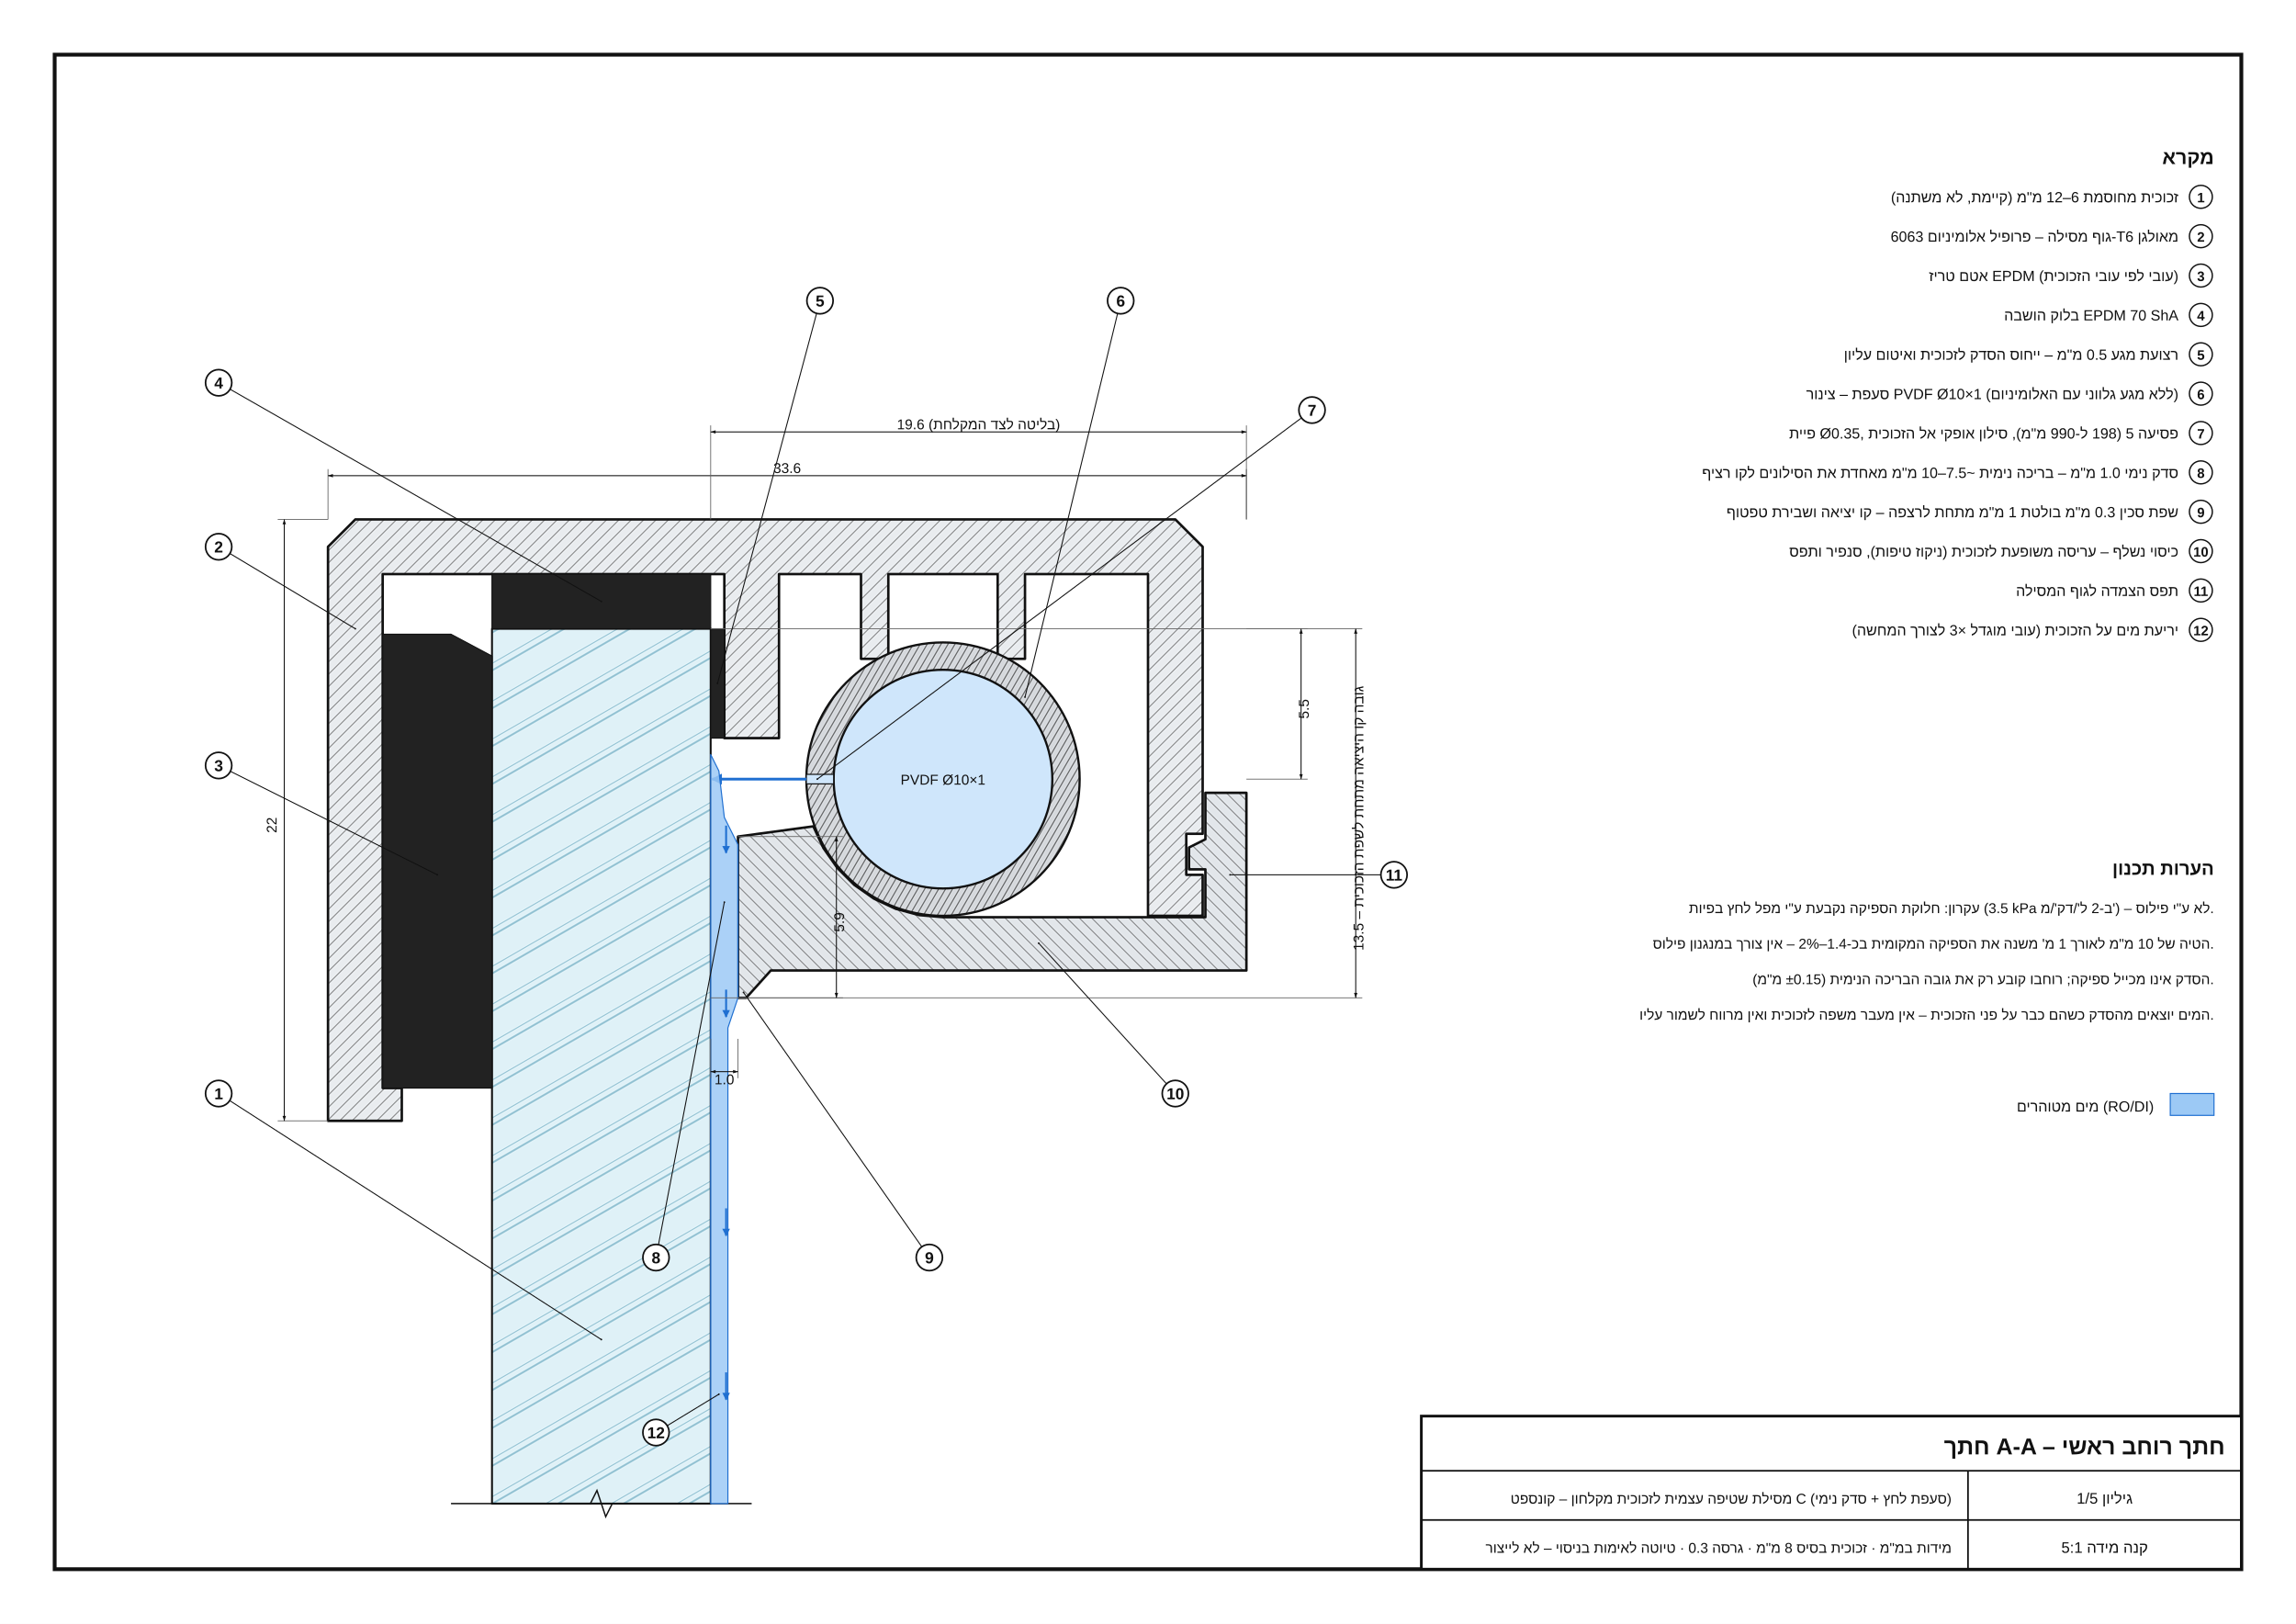
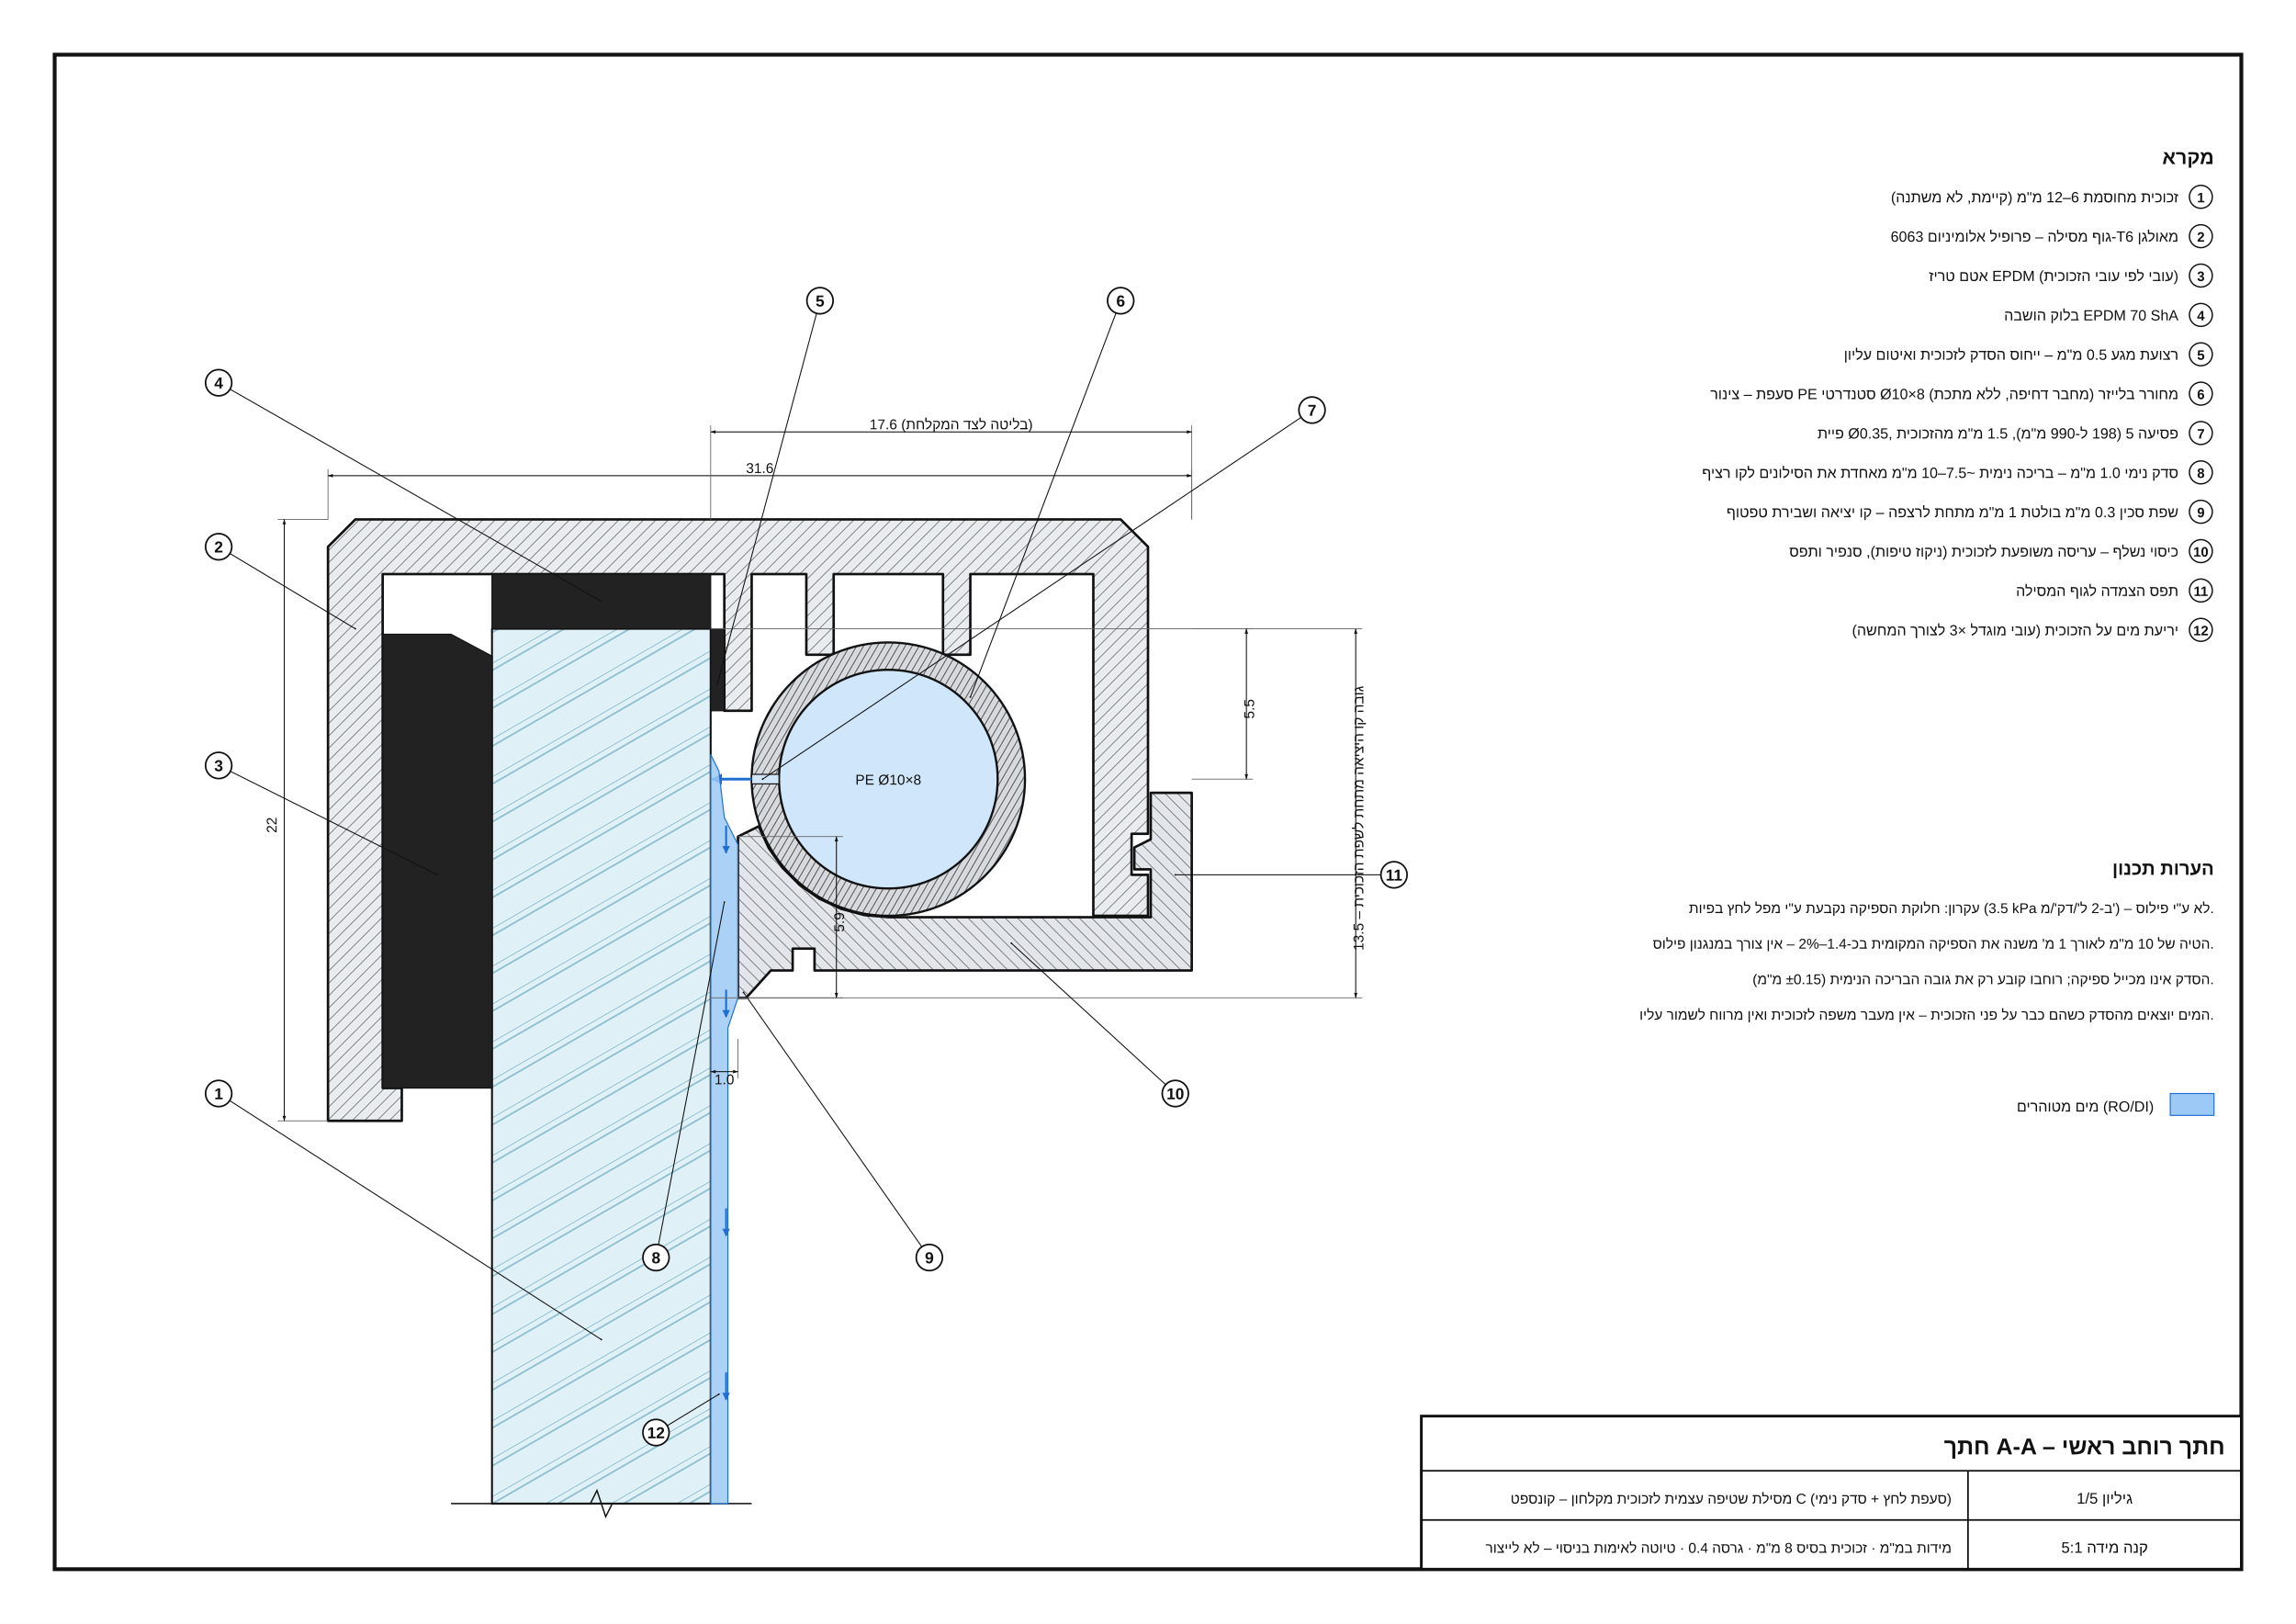
<svg xmlns="http://www.w3.org/2000/svg" width="420mm" height="297mm" viewBox="0 0 420 297">
  <rect width="420" height="297" fill="#fff" />
  <defs>
    <marker id="arr" viewBox="0 0 10 10" refX="10" refY="5" markerWidth="5" markerHeight="5" orient="auto-start-reverse">
      <path d="M0,1.5 L10,5 L0,8.5 z" fill="#111" />
    </marker>
    <marker id="flow" viewBox="0 0 10 10" refX="9" refY="5" markerWidth="4" markerHeight="4" orient="auto">
      <path d="M0,0 L10,5 L0,10 z" fill="#1f6fd1" />
    </marker>
    <marker id="dot" viewBox="0 0 10 10" refX="5" refY="5" markerWidth="2.2" markerHeight="2.2">
      <circle cx="5" cy="5" r="4" fill="#111" />
    </marker>
    <pattern id="hAl" patternUnits="userSpaceOnUse" width="1.6" height="1.6" patternTransform="rotate(45)">
      <rect width="1.6" height="1.6" fill="#e9ecef" />
      <line x1="0" y1="0" x2="0" y2="1.6" stroke="#555" stroke-width="0.22" />
    </pattern>
    <pattern id="hCov" patternUnits="userSpaceOnUse" width="1.6" height="1.6" patternTransform="rotate(-45)">
      <rect width="1.6" height="1.6" fill="#e2e6ea" />
      <line x1="0" y1="0" x2="0" y2="1.6" stroke="#555" stroke-width="0.22" />
    </pattern>
    <pattern id="hSS" patternUnits="userSpaceOnUse" width="1.1" height="1.1" patternTransform="rotate(30)">
      <rect width="1.1" height="1.1" fill="#d5d8dc" />
      <line x1="0" y1="0" x2="0" y2="1.1" stroke="#333" stroke-width="0.25" />
    </pattern>
    <pattern id="hGl" patternUnits="userSpaceOnUse" width="6" height="6" patternTransform="rotate(60)">
      <rect width="6" height="6" fill="#dff1f7" />
      <line x1="0" y1="0" x2="0" y2="6" stroke="#7fb6c9" stroke-width="0.25" />
      <line x1="1.2" y1="0" x2="1.2" y2="6" stroke="#7fb6c9" stroke-width="0.25" />
    </pattern>
  </defs>
  <polygon points="90.000,275.000 130.000,275.000 130.000,115.000 90.000,115.000" fill="url(#hGl)" stroke="#111" stroke-width="0.35" stroke-linejoin="round" />
  <path d="M82.5,275.0 L108.0,275.0 l1.2,-2.4 l1.6,4.8 l1.2,-2.4 L137.5,275.0" stroke="#111" stroke-width="0.25" fill="none" />
-   <polygon points="60.000,205.000 73.500,205.000 73.500,199.000 70.000,199.000 70.000,105.000 132.500,105.000 132.500,135.000 142.500,135.000 142.500,105.000 157.500,105.000 157.500,120.500 162.500,120.500 162.500,105.000 182.500,105.000 182.500,120.500 187.500,120.500 187.500,105.000 210.000,105.000 210.000,167.500 220.000,167.500 220.000,160.000 217.000,160.000 217.000,152.500 220.000,152.500 220.000,100.000 215.000,95.000 65.000,95.000 60.000,100.000" fill="url(#hAl)" stroke="#111" stroke-width="0.45" stroke-linejoin="round" />
-   <polygon points="135.000,182.500 136.500,182.500 141.000,177.500 228.000,177.500 228.000,145.000 220.500,145.000 220.500,153.500 217.500,155.000 217.500,159.000 220.500,159.000 220.500,167.750 172.500,167.750 168.115,167.365 163.865,166.225 159.875,164.365 156.270,161.845 153.155,158.730 150.635,155.125 148.775,151.135 135.000,153.000" fill="url(#hCov)" stroke="#111" stroke-width="0.45" stroke-linejoin="round" />
-   <polygon points="130.000,135.000 132.500,135.000 132.500,115.000 130.000,115.000" fill="#222" stroke="#111" stroke-width="0.2" stroke-linejoin="round" />
+   <polygon points="60.000,205.000 73.500,205.000 73.500,199.000 70.000,199.000 70.000,105.000 132.500,105.000 132.500,130.000 137.500,130.000 137.500,105.000 147.500,105.000 147.500,119.750 152.500,119.750 152.500,105.000 172.500,105.000 172.500,119.750 177.500,119.750 177.500,105.000 200.000,105.000 200.000,167.500 210.000,167.500 210.000,160.000 207.000,160.000 207.000,152.500 210.000,152.500 210.000,100.000 205.000,95.000 65.000,95.000 60.000,100.000" fill="url(#hAl)" stroke="#111" stroke-width="0.45" stroke-linejoin="round" />
+   <polygon points="135.000,182.500 136.500,182.500 141.000,177.500 145.000,177.500 145.000,173.500 149.000,173.500 149.000,177.500 218.000,177.500 218.000,145.000 210.500,145.000 210.500,153.500 207.500,155.000 207.500,159.000 210.500,159.000 210.500,167.750 162.500,167.750 158.115,167.365 153.865,166.225 149.875,164.365 146.270,161.845 143.155,158.730 140.635,155.125 138.775,151.135 135.000,153.000" fill="url(#hCov)" stroke="#111" stroke-width="0.45" stroke-linejoin="round" />
+   <polygon points="130.000,130.000 132.500,130.000 132.500,115.000 130.000,115.000" fill="#222" stroke="#111" stroke-width="0.2" stroke-linejoin="round" />
  <polygon points="90.000,115.000 130.000,115.000 130.000,105.000 90.000,105.000" fill="#222" stroke="#111" stroke-width="0.2" stroke-linejoin="round" />
  <polygon points="70.000,199.000 90.000,199.000 90.000,120.000 82.500,116.000 70.000,116.000" fill="#222" stroke="#111" stroke-width="0.2" stroke-linejoin="round" />
-   <circle cx="172.500" cy="142.500" r="25.000" fill="url(#hSS)" stroke="#111" stroke-width="0.4" />
-   <circle cx="172.500" cy="142.500" r="20.000" fill="#cfe6fb" stroke="#111" stroke-width="0.4" />
-   <polygon points="147.500,143.375 152.500,143.375 152.500,141.625 147.500,141.625" fill="#cfe6fb" stroke="#111" stroke-width="0.2" stroke-linejoin="round" />
-   <line x1="147.500" y1="142.500" x2="130.250" y2="142.500" stroke="#1f6fd1" stroke-width="0.5" marker-end="url(#flow)" />
+   <circle cx="162.500" cy="142.500" r="25.000" fill="url(#hSS)" stroke="#111" stroke-width="0.4" />
+   <circle cx="162.500" cy="142.500" r="20.000" fill="#cfe6fb" stroke="#111" stroke-width="0.4" />
+   <polygon points="137.500,143.375 142.500,143.375 142.500,141.625 137.500,141.625" fill="#cfe6fb" stroke="#111" stroke-width="0.2" stroke-linejoin="round" />
+   <line x1="137.500" y1="142.500" x2="130.250" y2="142.500" stroke="#1f6fd1" stroke-width="0.5" marker-end="url(#flow)" />
  <polygon points="130.000,138.000 131.500,141.000 132.500,149.500 135.000,154.500 135.000,182.500 133.150,188.000 133.150,275.000 130.000,275.000" fill="#9cc9f5" stroke="#1f6fd1" stroke-width="0.2" stroke-linejoin="round" fill-opacity="0.85" />
  <line x1="132.825" y1="151.000" x2="132.825" y2="156.000" stroke="#1f6fd1" stroke-width="0.35" marker-end="url(#flow)" />
  <line x1="132.825" y1="181.000" x2="132.825" y2="186.000" stroke="#1f6fd1" stroke-width="0.35" marker-end="url(#flow)" />
  <line x1="132.825" y1="221.000" x2="132.825" y2="226.000" stroke="#1f6fd1" stroke-width="0.35" marker-end="url(#flow)" />
  <line x1="132.825" y1="251.000" x2="132.825" y2="256.000" stroke="#1f6fd1" stroke-width="0.35" marker-end="url(#flow)" />
  <line x1="60.000" y1="95.000" x2="60.000" y2="85.800" stroke="#666" stroke-width="0.15" />
-   <line x1="228.000" y1="95.000" x2="228.000" y2="85.800" stroke="#666" stroke-width="0.15" />
-   <line x1="60.000" y1="87.000" x2="228.000" y2="87.000" stroke="#111" stroke-width="0.18" marker-start="url(#arr)" marker-end="url(#arr)" />
-   <text x="144.00" y="86.51" font-family="Arial, 'Noto Sans Hebrew', 'DejaVu Sans', sans-serif" font-size="2.6" text-anchor="middle" fill="#111" font-weight="normal">33.6</text>
+   <line x1="218.000" y1="95.000" x2="218.000" y2="85.800" stroke="#666" stroke-width="0.15" />
+   <line x1="60.000" y1="87.000" x2="218.000" y2="87.000" stroke="#111" stroke-width="0.18" marker-start="url(#arr)" marker-end="url(#arr)" />
+   <text x="139.00" y="86.51" font-family="Arial, 'Noto Sans Hebrew', 'DejaVu Sans', sans-serif" font-size="2.6" text-anchor="middle" fill="#111" font-weight="normal">31.6</text>
  <line x1="60.000" y1="205.000" x2="50.800" y2="205.000" stroke="#666" stroke-width="0.15" />
  <line x1="60.000" y1="95.000" x2="50.800" y2="95.000" stroke="#666" stroke-width="0.15" />
  <line x1="52.000" y1="205.000" x2="52.000" y2="95.000" stroke="#111" stroke-width="0.18" marker-start="url(#arr)" marker-end="url(#arr)" />
  <text x="50.60" y="150.91" font-family="Arial, 'Noto Sans Hebrew', 'DejaVu Sans', sans-serif" font-size="2.6" text-anchor="middle" fill="#111" font-weight="normal" transform="rotate(-90.0 50.60 150.91)">22</text>
  <line x1="130.000" y1="182.500" x2="249.200" y2="182.500" stroke="#666" stroke-width="0.15" />
  <line x1="130.000" y1="115.000" x2="249.200" y2="115.000" stroke="#666" stroke-width="0.15" />
  <line x1="248.000" y1="182.500" x2="248.000" y2="115.000" stroke="#111" stroke-width="0.18" marker-start="url(#arr)" marker-end="url(#arr)" />
  <text x="249.40" y="149.66" font-family="Arial, 'Noto Sans Hebrew', 'DejaVu Sans', sans-serif" font-size="2.6" text-anchor="middle" fill="#111" font-weight="normal" transform="rotate(-90.0 249.40 149.66)">13.5 – גובה קו היציאה מתחת לשפת הזכוכית</text>
  <line x1="130.000" y1="95.000" x2="130.000" y2="77.800" stroke="#666" stroke-width="0.15" />
-   <line x1="228.000" y1="95.000" x2="228.000" y2="77.800" stroke="#666" stroke-width="0.15" />
-   <line x1="130.000" y1="79.000" x2="228.000" y2="79.000" stroke="#111" stroke-width="0.18" marker-start="url(#arr)" marker-end="url(#arr)" />
-   <text x="179.00" y="78.51" font-family="Arial, 'Noto Sans Hebrew', 'DejaVu Sans', sans-serif" font-size="2.6" text-anchor="middle" fill="#111" font-weight="normal">19.6 (בליטה לצד המקלחת)</text>
+   <line x1="218.000" y1="95.000" x2="218.000" y2="77.800" stroke="#666" stroke-width="0.15" />
+   <line x1="130.000" y1="79.000" x2="218.000" y2="79.000" stroke="#111" stroke-width="0.18" marker-start="url(#arr)" marker-end="url(#arr)" />
+   <text x="174.00" y="78.51" font-family="Arial, 'Noto Sans Hebrew', 'DejaVu Sans', sans-serif" font-size="2.6" text-anchor="middle" fill="#111" font-weight="normal">17.6 (בליטה לצד המקלחת)</text>
  <line x1="130.000" y1="190.000" x2="130.000" y2="197.200" stroke="#666" stroke-width="0.15" />
  <line x1="135.000" y1="190.000" x2="135.000" y2="197.200" stroke="#666" stroke-width="0.15" />
  <line x1="130.000" y1="196.000" x2="135.000" y2="196.000" stroke="#111" stroke-width="0.18" marker-start="url(#arr)" marker-end="url(#arr)" />
  <text x="132.50" y="198.31" font-family="Arial, 'Noto Sans Hebrew', 'DejaVu Sans', sans-serif" font-size="2.6" text-anchor="middle" fill="#111" font-weight="normal">1.0</text>
-   <line x1="228.000" y1="142.500" x2="239.200" y2="142.500" stroke="#666" stroke-width="0.15" />
-   <line x1="228.000" y1="115.000" x2="239.200" y2="115.000" stroke="#666" stroke-width="0.15" />
-   <line x1="238.000" y1="142.500" x2="238.000" y2="115.000" stroke="#111" stroke-width="0.18" marker-start="url(#arr)" marker-end="url(#arr)" />
-   <text x="239.40" y="129.66" font-family="Arial, 'Noto Sans Hebrew', 'DejaVu Sans', sans-serif" font-size="2.6" text-anchor="middle" fill="#111" font-weight="normal" transform="rotate(-90.0 239.40 129.66)">5.5</text>
+   <line x1="218.000" y1="142.500" x2="229.200" y2="142.500" stroke="#666" stroke-width="0.15" />
+   <line x1="218.000" y1="115.000" x2="229.200" y2="115.000" stroke="#666" stroke-width="0.15" />
+   <line x1="228.000" y1="142.500" x2="228.000" y2="115.000" stroke="#111" stroke-width="0.18" marker-start="url(#arr)" marker-end="url(#arr)" />
+   <text x="229.40" y="129.66" font-family="Arial, 'Noto Sans Hebrew', 'DejaVu Sans', sans-serif" font-size="2.6" text-anchor="middle" fill="#111" font-weight="normal" transform="rotate(-90.0 229.40 129.66)">5.5</text>
  <line x1="135.000" y1="182.500" x2="154.200" y2="182.500" stroke="#666" stroke-width="0.15" />
  <line x1="135.000" y1="153.000" x2="154.200" y2="153.000" stroke="#666" stroke-width="0.15" />
  <line x1="153.000" y1="182.500" x2="153.000" y2="153.000" stroke="#111" stroke-width="0.18" marker-start="url(#arr)" marker-end="url(#arr)" />
  <text x="154.40" y="168.66" font-family="Arial, 'Noto Sans Hebrew', 'DejaVu Sans', sans-serif" font-size="2.6" text-anchor="middle" fill="#111" font-weight="normal" transform="rotate(-90.0 154.40 168.66)">5.9</text>
-   <text x="172.50" y="143.50" font-family="Arial, 'Noto Sans Hebrew', 'DejaVu Sans', sans-serif" font-size="2.6" text-anchor="middle" fill="#111" font-weight="normal">PVDF Ø10×1</text>
+   <text x="162.50" y="143.50" font-family="Arial, 'Noto Sans Hebrew', 'DejaVu Sans', sans-serif" font-size="2.6" text-anchor="middle" fill="#111" font-weight="normal">PE Ø10×8</text>
  <line x1="40.000" y1="200.000" x2="110.000" y2="245.000" stroke="#111" stroke-width="0.18" marker-end="url(#dot)" />
  <circle cx="40.000" cy="200.000" r="2.400" fill="#fff" stroke="#111" stroke-width="0.3" />
  <text x="40.00" y="201.05" font-family="Arial, 'Noto Sans Hebrew', 'DejaVu Sans', sans-serif" font-size="2.9" text-anchor="middle" fill="#111" font-weight="bold">1</text>
  <line x1="40.000" y1="100.000" x2="65.000" y2="115.000" stroke="#111" stroke-width="0.18" marker-end="url(#dot)" />
  <circle cx="40.000" cy="100.000" r="2.400" fill="#fff" stroke="#111" stroke-width="0.3" />
  <text x="40.00" y="101.05" font-family="Arial, 'Noto Sans Hebrew', 'DejaVu Sans', sans-serif" font-size="2.9" text-anchor="middle" fill="#111" font-weight="bold">2</text>
  <line x1="40.000" y1="140.000" x2="80.000" y2="160.000" stroke="#111" stroke-width="0.18" marker-end="url(#dot)" />
  <circle cx="40.000" cy="140.000" r="2.400" fill="#fff" stroke="#111" stroke-width="0.3" />
  <text x="40.00" y="141.05" font-family="Arial, 'Noto Sans Hebrew', 'DejaVu Sans', sans-serif" font-size="2.9" text-anchor="middle" fill="#111" font-weight="bold">3</text>
  <line x1="40.000" y1="70.000" x2="110.000" y2="110.000" stroke="#111" stroke-width="0.18" marker-end="url(#dot)" />
  <circle cx="40.000" cy="70.000" r="2.400" fill="#fff" stroke="#111" stroke-width="0.3" />
  <text x="40.00" y="71.05" font-family="Arial, 'Noto Sans Hebrew', 'DejaVu Sans', sans-serif" font-size="2.9" text-anchor="middle" fill="#111" font-weight="bold">4</text>
  <line x1="150.000" y1="55.000" x2="131.250" y2="125.000" stroke="#111" stroke-width="0.18" marker-end="url(#dot)" />
  <circle cx="150.000" cy="55.000" r="2.400" fill="#fff" stroke="#111" stroke-width="0.3" />
  <text x="150.00" y="56.05" font-family="Arial, 'Noto Sans Hebrew', 'DejaVu Sans', sans-serif" font-size="2.9" text-anchor="middle" fill="#111" font-weight="bold">5</text>
-   <line x1="205.000" y1="55.000" x2="187.500" y2="127.500" stroke="#111" stroke-width="0.18" marker-end="url(#dot)" />
+   <line x1="205.000" y1="55.000" x2="177.500" y2="127.500" stroke="#111" stroke-width="0.18" marker-end="url(#dot)" />
  <circle cx="205.000" cy="55.000" r="2.400" fill="#fff" stroke="#111" stroke-width="0.3" />
  <text x="205.00" y="56.05" font-family="Arial, 'Noto Sans Hebrew', 'DejaVu Sans', sans-serif" font-size="2.9" text-anchor="middle" fill="#111" font-weight="bold">6</text>
-   <line x1="240.000" y1="75.000" x2="149.500" y2="142.500" stroke="#111" stroke-width="0.18" marker-end="url(#dot)" />
+   <line x1="240.000" y1="75.000" x2="139.500" y2="142.500" stroke="#111" stroke-width="0.18" marker-end="url(#dot)" />
  <circle cx="240.000" cy="75.000" r="2.400" fill="#fff" stroke="#111" stroke-width="0.3" />
  <text x="240.00" y="76.05" font-family="Arial, 'Noto Sans Hebrew', 'DejaVu Sans', sans-serif" font-size="2.9" text-anchor="middle" fill="#111" font-weight="bold">7</text>
  <line x1="120.000" y1="230.000" x2="132.500" y2="165.000" stroke="#111" stroke-width="0.18" marker-end="url(#dot)" />
  <circle cx="120.000" cy="230.000" r="2.400" fill="#fff" stroke="#111" stroke-width="0.3" />
  <text x="120.00" y="231.05" font-family="Arial, 'Noto Sans Hebrew', 'DejaVu Sans', sans-serif" font-size="2.9" text-anchor="middle" fill="#111" font-weight="bold">8</text>
  <line x1="170.000" y1="230.000" x2="136.000" y2="181.500" stroke="#111" stroke-width="0.18" marker-end="url(#dot)" />
  <circle cx="170.000" cy="230.000" r="2.400" fill="#fff" stroke="#111" stroke-width="0.3" />
  <text x="170.00" y="231.05" font-family="Arial, 'Noto Sans Hebrew', 'DejaVu Sans', sans-serif" font-size="2.9" text-anchor="middle" fill="#111" font-weight="bold">9</text>
-   <line x1="215.000" y1="200.000" x2="190.000" y2="172.500" stroke="#111" stroke-width="0.18" marker-end="url(#dot)" />
+   <line x1="215.000" y1="200.000" x2="185.000" y2="172.500" stroke="#111" stroke-width="0.18" marker-end="url(#dot)" />
  <circle cx="215.000" cy="200.000" r="2.400" fill="#fff" stroke="#111" stroke-width="0.3" />
  <text x="215.00" y="201.05" font-family="Arial, 'Noto Sans Hebrew', 'DejaVu Sans', sans-serif" font-size="2.9" text-anchor="middle" fill="#111" font-weight="bold">10</text>
-   <line x1="255.000" y1="160.000" x2="225.000" y2="160.000" stroke="#111" stroke-width="0.18" marker-end="url(#dot)" />
+   <line x1="255.000" y1="160.000" x2="215.000" y2="160.000" stroke="#111" stroke-width="0.18" marker-end="url(#dot)" />
  <circle cx="255.000" cy="160.000" r="2.400" fill="#fff" stroke="#111" stroke-width="0.3" />
  <text x="255.00" y="161.05" font-family="Arial, 'Noto Sans Hebrew', 'DejaVu Sans', sans-serif" font-size="2.9" text-anchor="middle" fill="#111" font-weight="bold">11</text>
  <line x1="120.000" y1="262.000" x2="131.500" y2="255.000" stroke="#111" stroke-width="0.18" marker-end="url(#dot)" />
  <circle cx="120.000" cy="262.000" r="2.400" fill="#fff" stroke="#111" stroke-width="0.3" />
  <text x="120.00" y="263.05" font-family="Arial, 'Noto Sans Hebrew', 'DejaVu Sans', sans-serif" font-size="2.9" text-anchor="middle" fill="#111" font-weight="bold">12</text>
  <text x="405.00" y="30.00" font-family="Arial, 'Noto Sans Hebrew', 'DejaVu Sans', sans-serif" font-size="3.6" text-anchor="end" fill="#111" font-weight="bold">מקרא</text>
  <circle cx="402.600" cy="36.000" r="2.100" fill="#fff" stroke="#111" stroke-width="0.25" />
  <text x="402.60" y="37.00" font-family="Arial, 'Noto Sans Hebrew', 'DejaVu Sans', sans-serif" font-size="2.5" text-anchor="middle" fill="#111" font-weight="bold">1</text>
  <text x="398.50" y="37.00" font-family="Arial, 'Noto Sans Hebrew', 'DejaVu Sans', sans-serif" font-size="2.7" text-anchor="end" fill="#111" font-weight="normal">זכוכית מחוסמת 6–12 מ"מ (קיימת, לא משתנה)</text>
  <circle cx="402.600" cy="43.200" r="2.100" fill="#fff" stroke="#111" stroke-width="0.25" />
  <text x="402.60" y="44.20" font-family="Arial, 'Noto Sans Hebrew', 'DejaVu Sans', sans-serif" font-size="2.5" text-anchor="middle" fill="#111" font-weight="bold">2</text>
  <text x="398.50" y="44.20" font-family="Arial, 'Noto Sans Hebrew', 'DejaVu Sans', sans-serif" font-size="2.7" text-anchor="end" fill="#111" font-weight="normal">גוף מסילה – פרופיל אלומיניום 6063-T6 מאולגן</text>
  <circle cx="402.600" cy="50.400" r="2.100" fill="#fff" stroke="#111" stroke-width="0.25" />
  <text x="402.60" y="51.40" font-family="Arial, 'Noto Sans Hebrew', 'DejaVu Sans', sans-serif" font-size="2.5" text-anchor="middle" fill="#111" font-weight="bold">3</text>
  <text x="398.50" y="51.40" font-family="Arial, 'Noto Sans Hebrew', 'DejaVu Sans', sans-serif" font-size="2.7" text-anchor="end" fill="#111" font-weight="normal">אטם טריז EPDM (עובי לפי עובי הזכוכית)</text>
  <circle cx="402.600" cy="57.600" r="2.100" fill="#fff" stroke="#111" stroke-width="0.25" />
  <text x="402.60" y="58.60" font-family="Arial, 'Noto Sans Hebrew', 'DejaVu Sans', sans-serif" font-size="2.5" text-anchor="middle" fill="#111" font-weight="bold">4</text>
  <text x="398.50" y="58.60" font-family="Arial, 'Noto Sans Hebrew', 'DejaVu Sans', sans-serif" font-size="2.7" text-anchor="end" fill="#111" font-weight="normal">בלוק הושבה EPDM 70 ShA</text>
  <circle cx="402.600" cy="64.800" r="2.100" fill="#fff" stroke="#111" stroke-width="0.25" />
  <text x="402.60" y="65.80" font-family="Arial, 'Noto Sans Hebrew', 'DejaVu Sans', sans-serif" font-size="2.5" text-anchor="middle" fill="#111" font-weight="bold">5</text>
  <text x="398.50" y="65.80" font-family="Arial, 'Noto Sans Hebrew', 'DejaVu Sans', sans-serif" font-size="2.7" text-anchor="end" fill="#111" font-weight="normal">רצועת מגע 0.5 מ"מ – ייחוס הסדק לזכוכית ואיטום עליון</text>
  <circle cx="402.600" cy="72.000" r="2.100" fill="#fff" stroke="#111" stroke-width="0.25" />
  <text x="402.60" y="73.00" font-family="Arial, 'Noto Sans Hebrew', 'DejaVu Sans', sans-serif" font-size="2.5" text-anchor="middle" fill="#111" font-weight="bold">6</text>
-   <text x="398.50" y="73.00" font-family="Arial, 'Noto Sans Hebrew', 'DejaVu Sans', sans-serif" font-size="2.7" text-anchor="end" fill="#111" font-weight="normal">סעפת – צינור PVDF Ø10×1 (ללא מגע גלווני עם האלומיניום)</text>
+   <text x="398.50" y="73.00" font-family="Arial, 'Noto Sans Hebrew', 'DejaVu Sans', sans-serif" font-size="2.7" text-anchor="end" fill="#111" font-weight="normal">סעפת – צינור PE סטנדרטי Ø10×8 מחורר בלייזר (מחבר דחיפה, ללא מתכת)</text>
  <circle cx="402.600" cy="79.200" r="2.100" fill="#fff" stroke="#111" stroke-width="0.25" />
  <text x="402.60" y="80.20" font-family="Arial, 'Noto Sans Hebrew', 'DejaVu Sans', sans-serif" font-size="2.5" text-anchor="middle" fill="#111" font-weight="bold">7</text>
-   <text x="398.50" y="80.20" font-family="Arial, 'Noto Sans Hebrew', 'DejaVu Sans', sans-serif" font-size="2.7" text-anchor="end" fill="#111" font-weight="normal">פיית Ø0.35, פסיעה 5 (198 ל-990 מ"מ), סילון אופקי אל הזכוכית</text>
+   <text x="398.50" y="80.20" font-family="Arial, 'Noto Sans Hebrew', 'DejaVu Sans', sans-serif" font-size="2.7" text-anchor="end" fill="#111" font-weight="normal">פיית Ø0.35, פסיעה 5 (198 ל-990 מ"מ), 1.5 מ"מ מהזכוכית</text>
  <circle cx="402.600" cy="86.400" r="2.100" fill="#fff" stroke="#111" stroke-width="0.25" />
  <text x="402.60" y="87.40" font-family="Arial, 'Noto Sans Hebrew', 'DejaVu Sans', sans-serif" font-size="2.5" text-anchor="middle" fill="#111" font-weight="bold">8</text>
  <text x="398.50" y="87.40" font-family="Arial, 'Noto Sans Hebrew', 'DejaVu Sans', sans-serif" font-size="2.7" text-anchor="end" fill="#111" font-weight="normal">סדק נימי 1.0 מ"מ – בריכה נימית ~7.5–10 מ"מ מאחדת את הסילונים לקו רציף</text>
  <circle cx="402.600" cy="93.600" r="2.100" fill="#fff" stroke="#111" stroke-width="0.25" />
  <text x="402.60" y="94.60" font-family="Arial, 'Noto Sans Hebrew', 'DejaVu Sans', sans-serif" font-size="2.5" text-anchor="middle" fill="#111" font-weight="bold">9</text>
  <text x="398.50" y="94.60" font-family="Arial, 'Noto Sans Hebrew', 'DejaVu Sans', sans-serif" font-size="2.7" text-anchor="end" fill="#111" font-weight="normal">שפת סכין 0.3 מ"מ בולטת 1 מ"מ מתחת לרצפה – קו יציאה ושבירת טפטוף</text>
  <circle cx="402.600" cy="100.800" r="2.100" fill="#fff" stroke="#111" stroke-width="0.25" />
  <text x="402.60" y="101.80" font-family="Arial, 'Noto Sans Hebrew', 'DejaVu Sans', sans-serif" font-size="2.5" text-anchor="middle" fill="#111" font-weight="bold">10</text>
  <text x="398.50" y="101.80" font-family="Arial, 'Noto Sans Hebrew', 'DejaVu Sans', sans-serif" font-size="2.7" text-anchor="end" fill="#111" font-weight="normal">כיסוי נשלף – עריסה משופעת לזכוכית (ניקוז טיפות), סנפיר ותפס</text>
  <circle cx="402.600" cy="108.000" r="2.100" fill="#fff" stroke="#111" stroke-width="0.25" />
  <text x="402.60" y="109.00" font-family="Arial, 'Noto Sans Hebrew', 'DejaVu Sans', sans-serif" font-size="2.5" text-anchor="middle" fill="#111" font-weight="bold">11</text>
  <text x="398.50" y="109.00" font-family="Arial, 'Noto Sans Hebrew', 'DejaVu Sans', sans-serif" font-size="2.7" text-anchor="end" fill="#111" font-weight="normal">תפס הצמדה לגוף המסילה</text>
  <circle cx="402.600" cy="115.200" r="2.100" fill="#fff" stroke="#111" stroke-width="0.25" />
  <text x="402.60" y="116.20" font-family="Arial, 'Noto Sans Hebrew', 'DejaVu Sans', sans-serif" font-size="2.5" text-anchor="middle" fill="#111" font-weight="bold">12</text>
  <text x="398.50" y="116.20" font-family="Arial, 'Noto Sans Hebrew', 'DejaVu Sans', sans-serif" font-size="2.7" text-anchor="end" fill="#111" font-weight="normal">יריעת מים על הזכוכית (עובי מוגדל ×3 לצורך המחשה)</text>
  <text x="405.00" y="160.00" font-family="Arial, 'Noto Sans Hebrew', 'DejaVu Sans', sans-serif" font-size="3.4" text-anchor="end" fill="#111" font-weight="bold">הערות תכנון</text>
  <text x="405.00" y="167.00" font-family="Arial, 'Noto Sans Hebrew', 'DejaVu Sans', sans-serif" font-size="2.6" text-anchor="end" fill="#111" font-weight="normal">עקרון: חלוקת הספיקה נקבעת ע"י מפל לחץ בפיות (3.5 kPa ב-2 ל'/דק'/מ') – לא ע"י פילוס.</text>
  <text x="405.00" y="173.50" font-family="Arial, 'Noto Sans Hebrew', 'DejaVu Sans', sans-serif" font-size="2.6" text-anchor="end" fill="#111" font-weight="normal">הטיה של 10 מ"מ לאורך 1 מ' משנה את הספיקה המקומית בכ-1.4–2% – אין צורך במנגנון פילוס.</text>
  <text x="405.00" y="180.00" font-family="Arial, 'Noto Sans Hebrew', 'DejaVu Sans', sans-serif" font-size="2.6" text-anchor="end" fill="#111" font-weight="normal">הסדק אינו מכייל ספיקה; רוחבו קובע רק את גובה הבריכה הנימית (±0.15 מ"מ).</text>
  <text x="405.00" y="186.50" font-family="Arial, 'Noto Sans Hebrew', 'DejaVu Sans', sans-serif" font-size="2.6" text-anchor="end" fill="#111" font-weight="normal">המים יוצאים מהסדק כשהם כבר על פני הזכוכית – אין מעבר משפה לזכוכית ואין מרווח לשמור עליו.</text>
  <rect x="397" y="200" width="8" height="4" fill="#9cc9f5" stroke="#1f6fd1" stroke-width="0.2" />
  <text x="394.00" y="203.30" font-family="Arial, 'Noto Sans Hebrew', 'DejaVu Sans', sans-serif" font-size="2.7" text-anchor="end" fill="#111" font-weight="normal">מים מטוהרים (RO/DI)</text>
  <rect x="10" y="10" width="400" height="277" fill="none" stroke="#111" stroke-width="0.7" />
  <rect x="260" y="259" width="150" height="28" fill="#fff" stroke="#111" stroke-width="0.5" />
  <line x1="260.000" y1="269.000" x2="410.000" y2="269.000" stroke="#111" stroke-width="0.3" />
  <line x1="260.000" y1="278.000" x2="410.000" y2="278.000" stroke="#111" stroke-width="0.3" />
  <line x1="360.000" y1="269.000" x2="360.000" y2="287.000" stroke="#111" stroke-width="0.3" />
  <text x="407.00" y="266.00" font-family="Arial, 'Noto Sans Hebrew', 'DejaVu Sans', sans-serif" font-size="4.2" text-anchor="end" fill="#111" font-weight="bold">חתך A-A – חתך רוחב ראשי</text>
  <text x="357.00" y="275.00" font-family="Arial, 'Noto Sans Hebrew', 'DejaVu Sans', sans-serif" font-size="2.6" text-anchor="end" fill="#111" font-weight="normal">מסילת שטיפה עצמית לזכוכית מקלחון – קונספט C (סעפת לחץ + סדק נימי)</text>
-   <text x="357.00" y="284.00" font-family="Arial, 'Noto Sans Hebrew', 'DejaVu Sans', sans-serif" font-size="2.6" text-anchor="end" fill="#111" font-weight="normal">מידות במ"מ · זכוכית בסיס 8 מ"מ · גרסה 0.3 · טיוטה לאימות בניסוי – לא לייצור</text>
+   <text x="357.00" y="284.00" font-family="Arial, 'Noto Sans Hebrew', 'DejaVu Sans', sans-serif" font-size="2.6" text-anchor="end" fill="#111" font-weight="normal">מידות במ"מ · זכוכית בסיס 8 מ"מ · גרסה 0.4 · טיוטה לאימות בניסוי – לא לייצור</text>
  <text x="385.00" y="275.00" font-family="Arial, 'Noto Sans Hebrew', 'DejaVu Sans', sans-serif" font-size="2.8" text-anchor="middle" fill="#111" font-weight="normal">גיליון 1/5</text>
  <text x="385.00" y="284.00" font-family="Arial, 'Noto Sans Hebrew', 'DejaVu Sans', sans-serif" font-size="2.8" text-anchor="middle" fill="#111" font-weight="normal">קנה מידה 5:1</text>
</svg>
